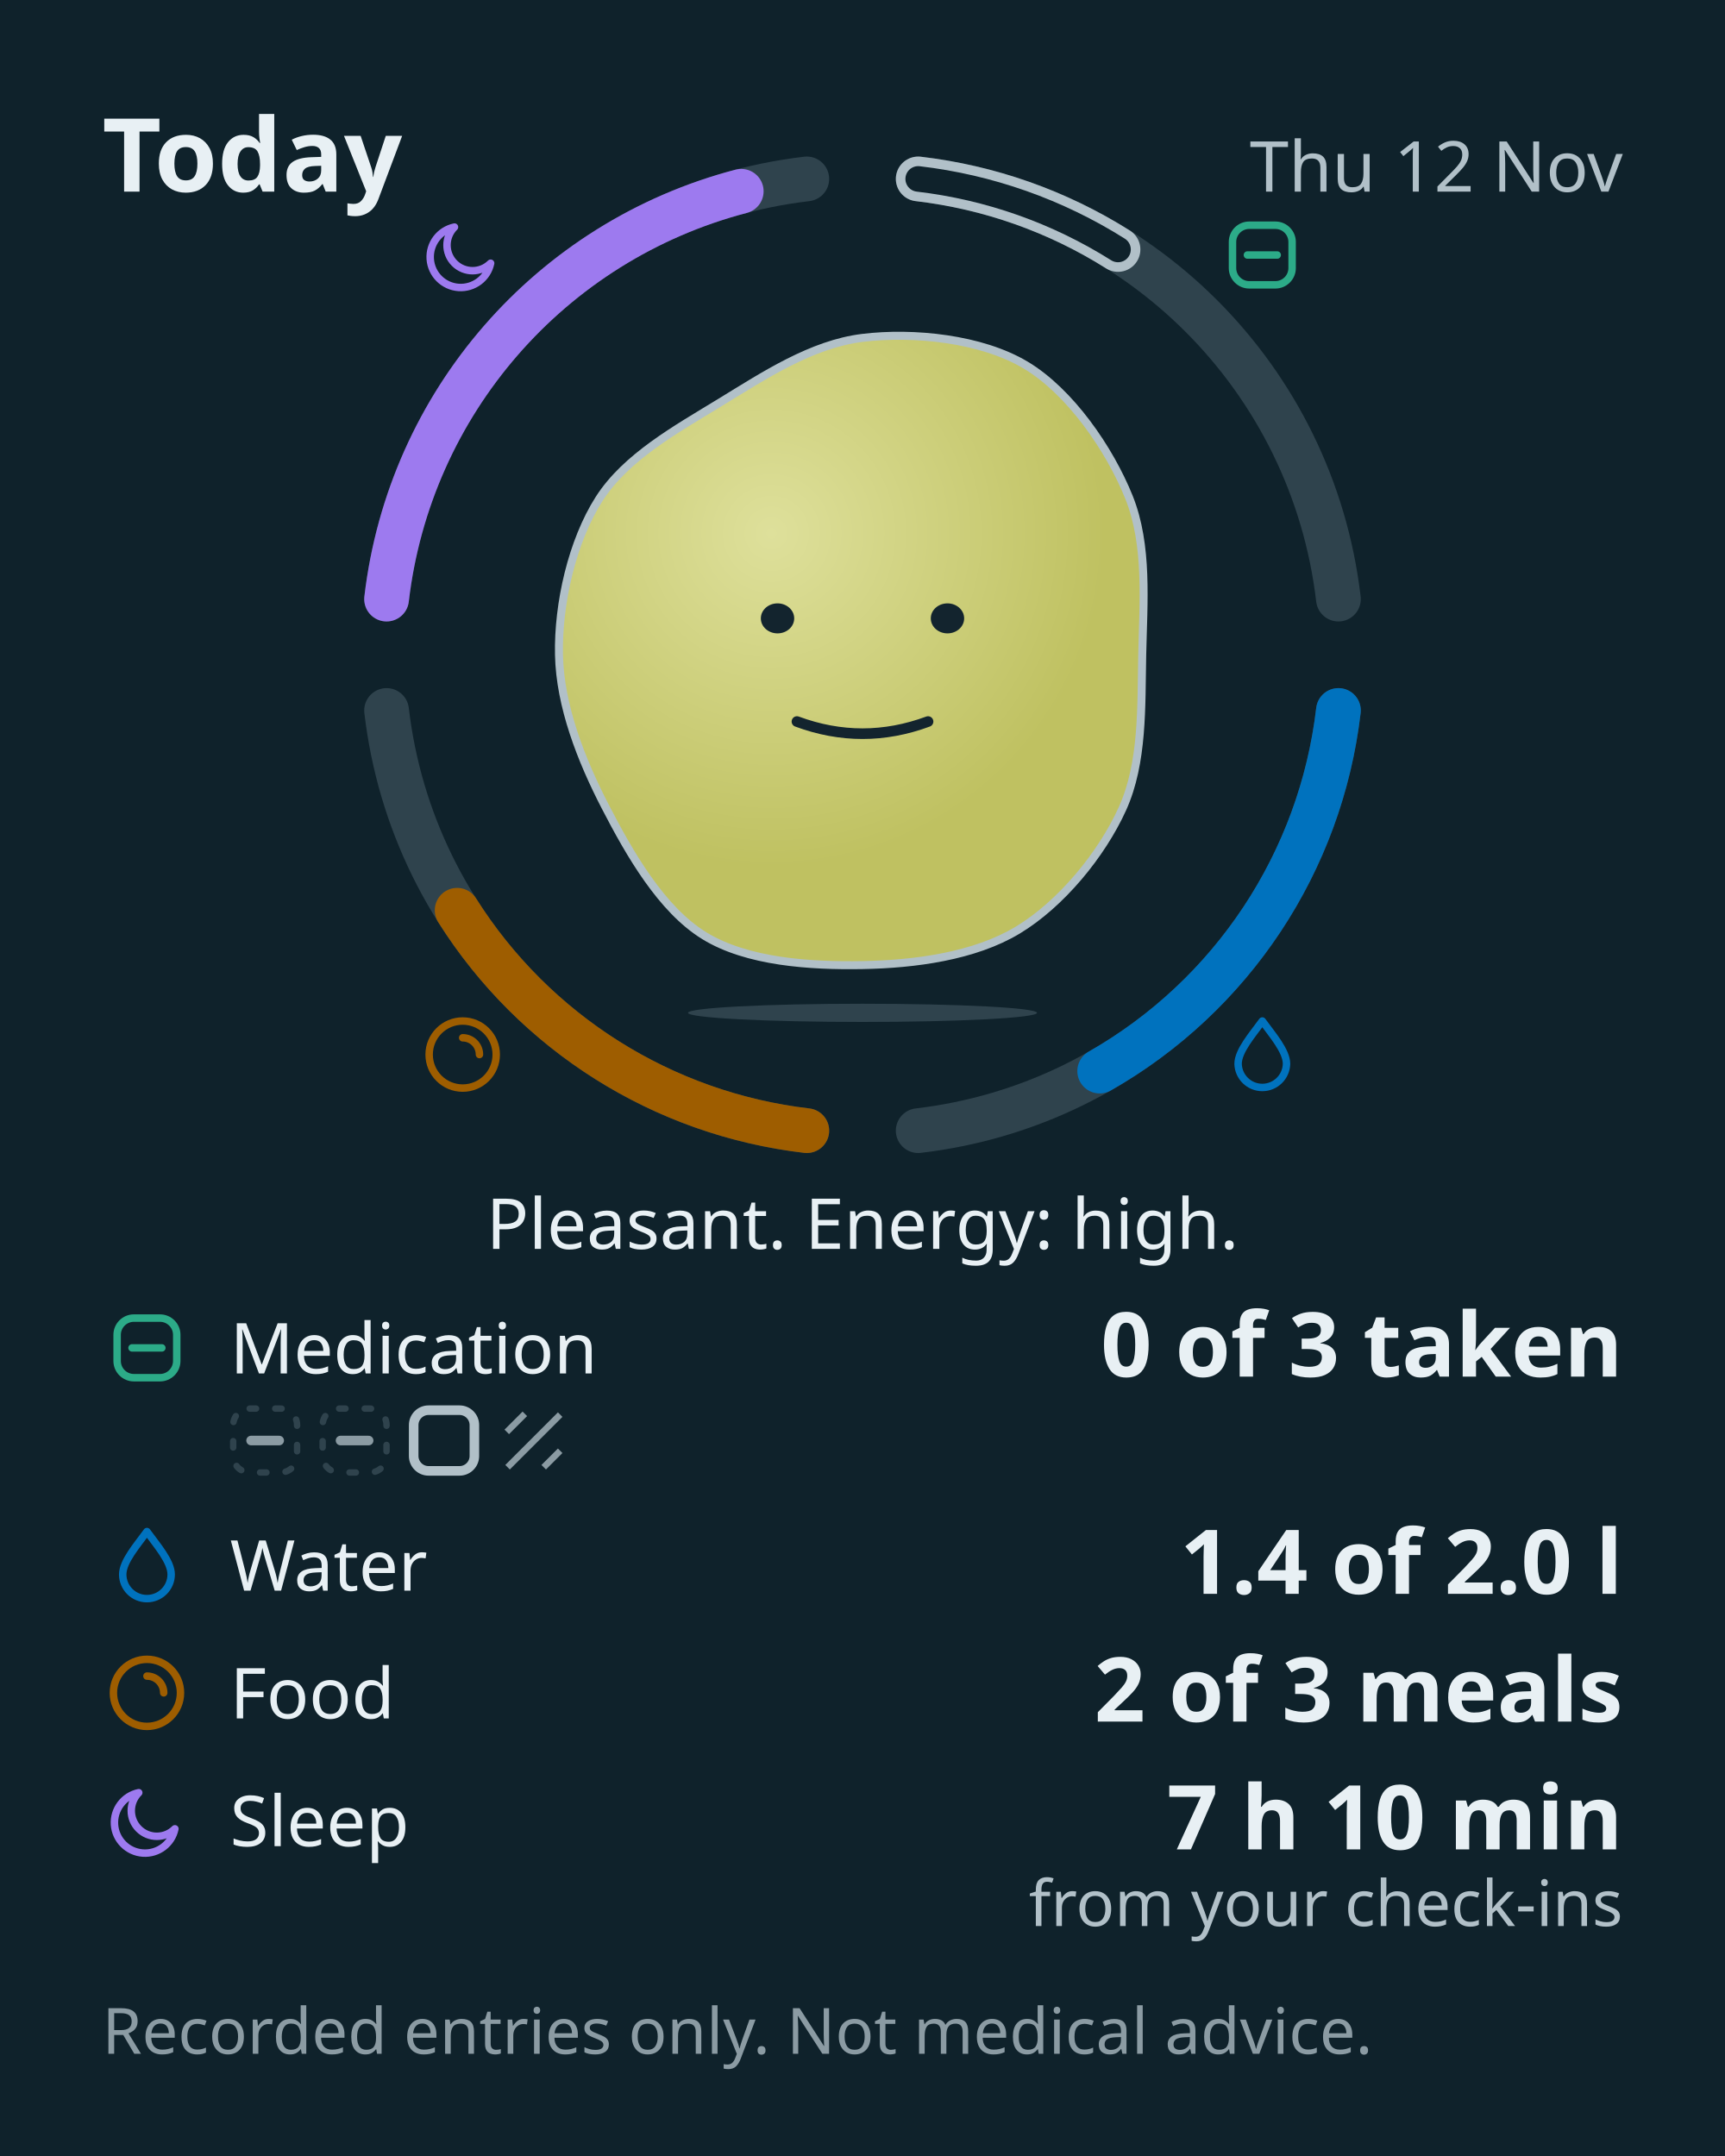
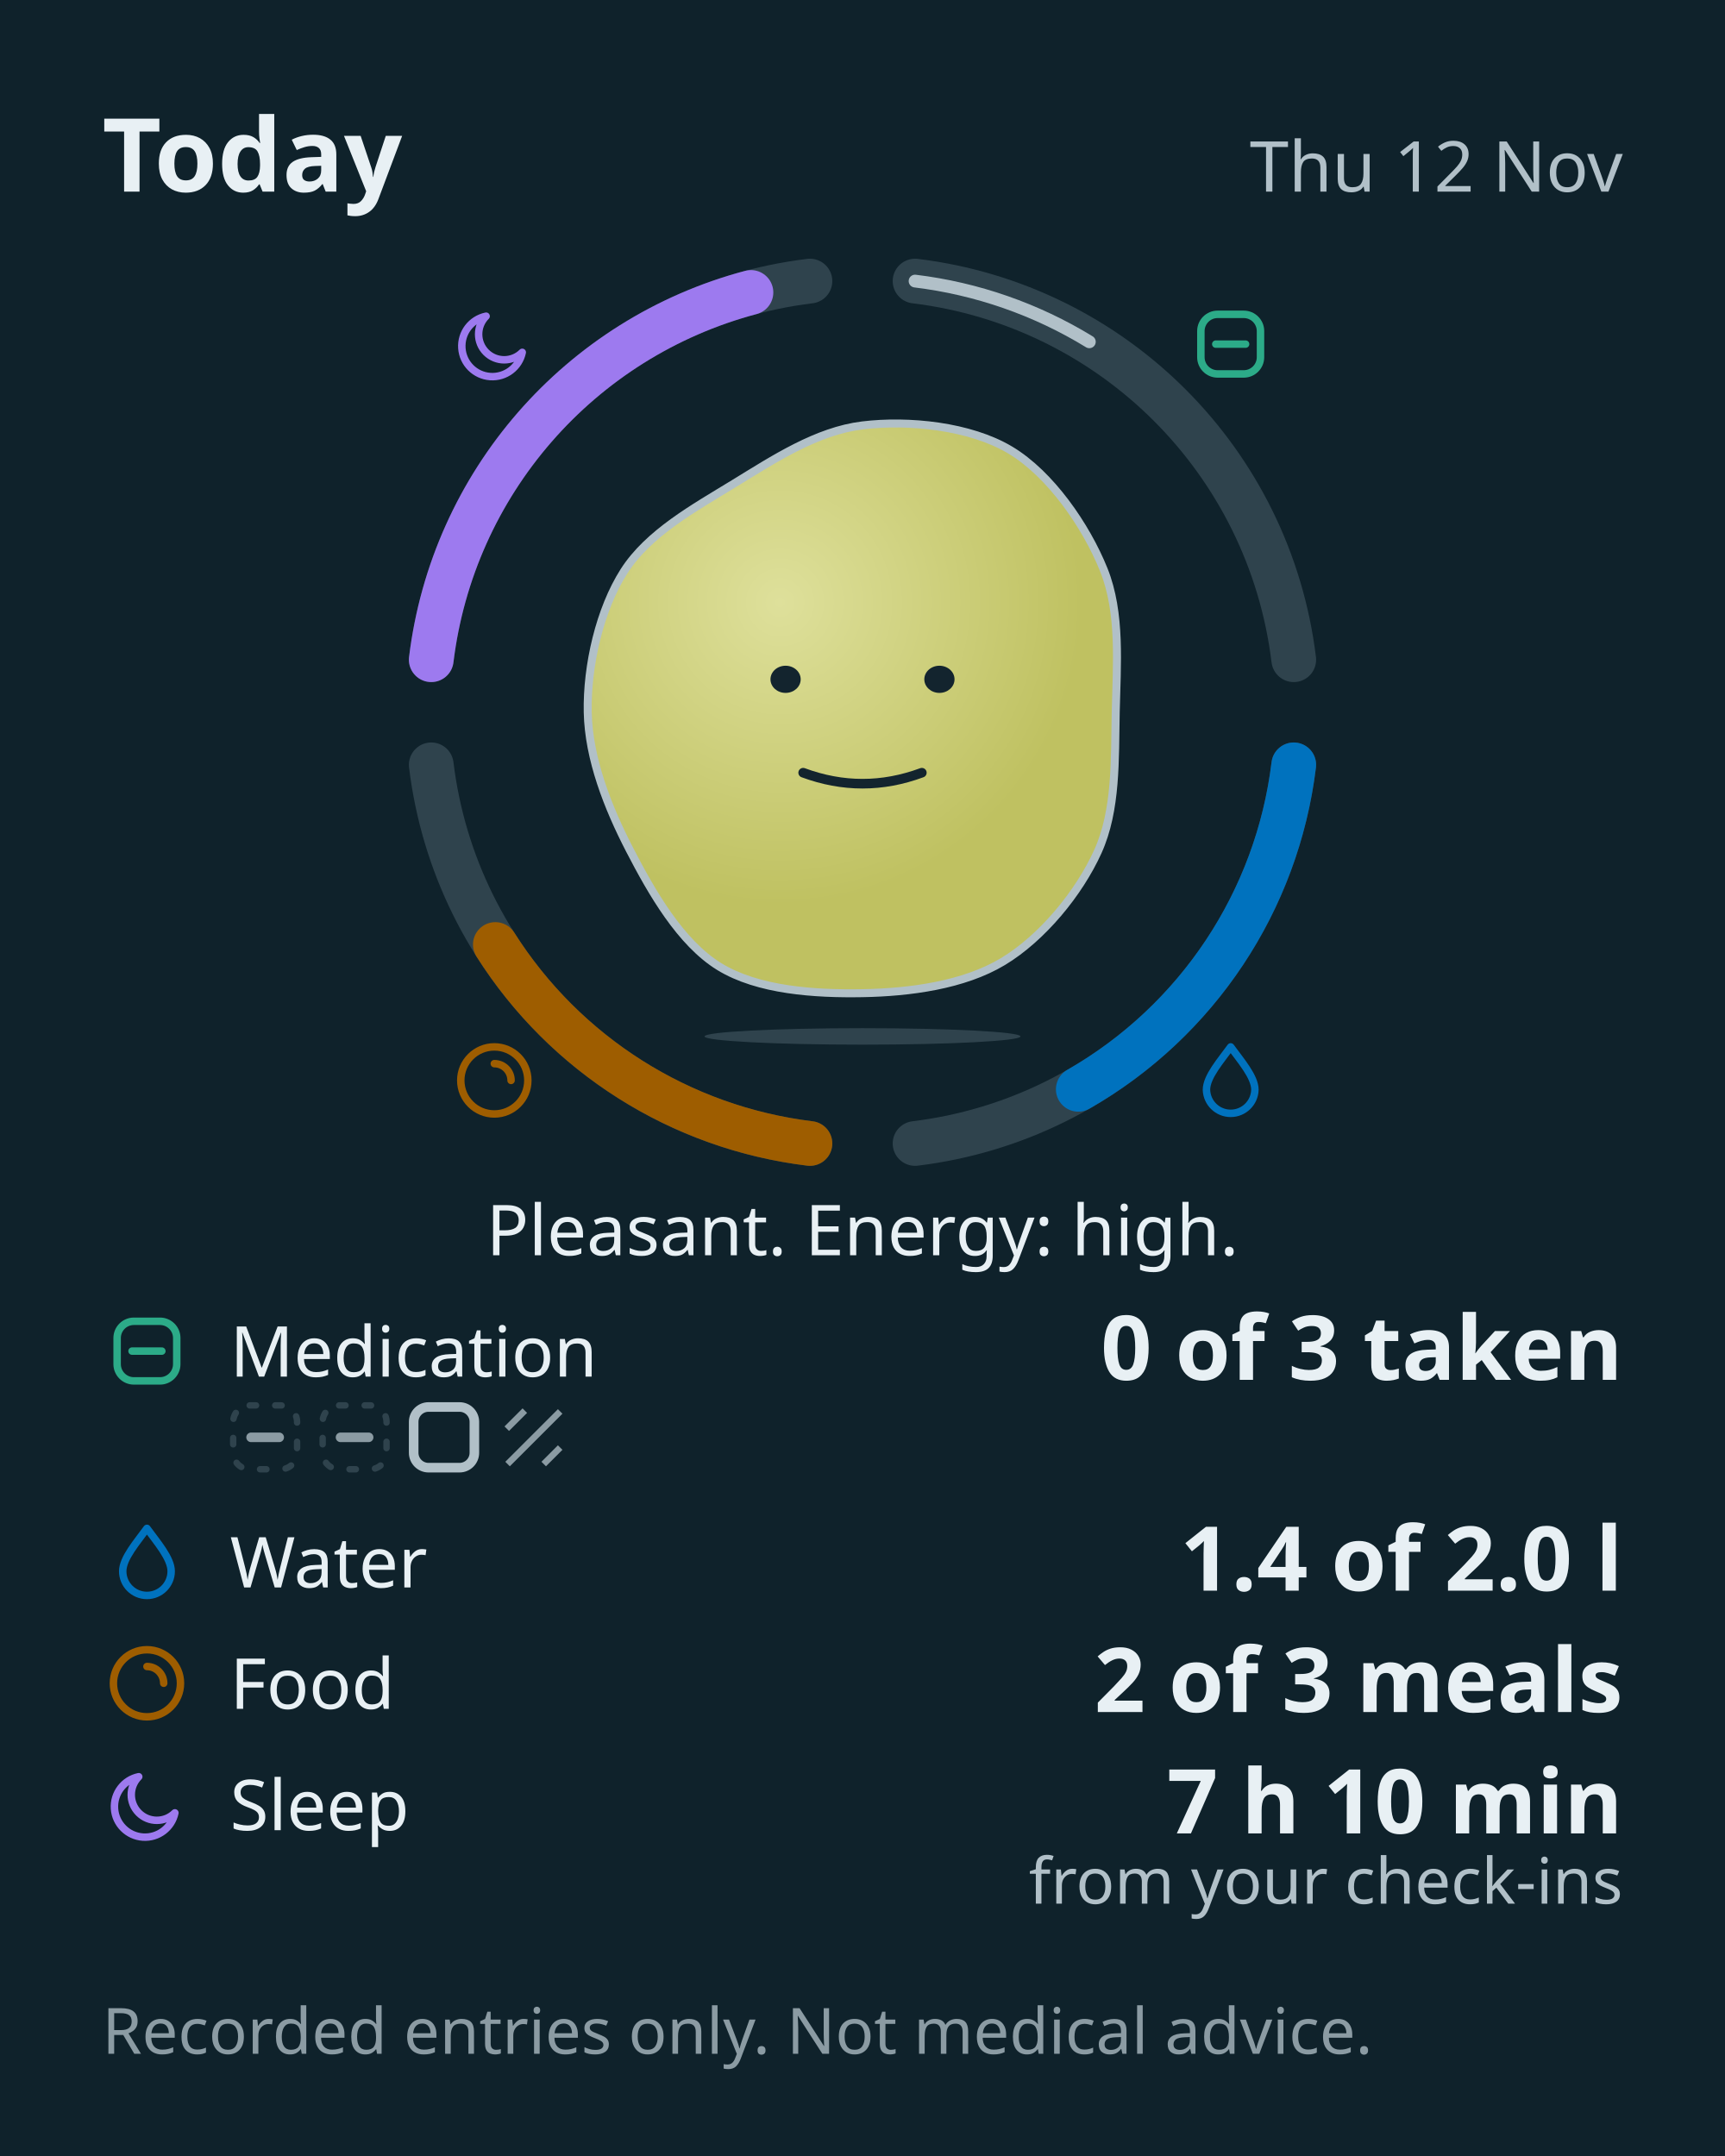
<svg xmlns="http://www.w3.org/2000/svg" width="1080" height="1350" viewBox="0 0 1080 1350">
  <defs>
-     <radialGradient id="g1" gradientUnits="userSpaceOnUse" cx="483" cy="334" r="209">
+     <radialGradient id="g1" gradientUnits="userSpaceOnUse" cx="488.4" cy="377.2" r="189.2">
      <stop offset="0" stop-color="#dee09b" />
      <stop offset="1" stop-color="#bfc161" />
    </radialGradient>
  </defs>
  <rect width="1080" height="1350" fill="#0f222b" />
  <text x="64" y="120" font-family="Geologica" font-weight="600" font-size="64" fill="#e8f0f4">Today</text>
  <text x="1016" y="120" font-family="IBM Plex Sans" font-weight="500" font-size="44" fill="#b1c0c8" text-anchor="end">Thu 12 Nov</text>
  <g>
-     <path d="M574.87 112.03 A300 300 0 0 1 837.97 375.13" fill="none" stroke="#2f434d" stroke-width="28" stroke-linecap="round" stroke-linejoin="round" />
-     <path d="M574.87 112.03 A300 300 0 0 1 699.97 156.21" fill="none" stroke="#b1c0c8" stroke-width="28" stroke-linecap="round" stroke-linejoin="round" />
-     <path d="M574.87 112.03 A300 300 0 0 1 699.97 156.21" fill="none" stroke="#0f222b" stroke-width="16" stroke-linecap="round" stroke-linejoin="round" />
+     <path d="M572.91 176 A272 272 0 0 1 810 413.09" fill="none" stroke="#2f434d" stroke-width="28" stroke-linecap="round" stroke-linejoin="round" />
+     <path d="M572.91 176 A272 272 0 0 1 682.02 214.02" fill="none" stroke="#b1c0c8" stroke-width="8" stroke-linecap="round" stroke-linejoin="round" />
  </g>
  <g>
-     <path d="M837.97 444.87 A300 300 0 0 1 574.87 707.97" fill="none" stroke="#2f434d" stroke-width="28" stroke-linecap="round" stroke-linejoin="round" />
-     <path d="M837.97 444.87 A300 300 0 0 1 688.5 670.67" fill="none" stroke="#0072be" stroke-width="28" stroke-linecap="round" stroke-linejoin="round" />
+     <path d="M810 478.91 A272 272 0 0 1 572.91 716" fill="none" stroke="#2f434d" stroke-width="28" stroke-linecap="round" stroke-linejoin="round" />
+     <path d="M810 478.91 A272 272 0 0 1 675.1 682.08" fill="none" stroke="#0072be" stroke-width="28" stroke-linecap="round" stroke-linejoin="round" />
  </g>
  <g>
-     <path d="M505.13 707.97 A300 300 0 0 1 242.03 444.87" fill="none" stroke="#2f434d" stroke-width="28" stroke-linecap="round" stroke-linejoin="round" />
-     <path d="M505.13 707.97 A300 300 0 0 1 286.21 569.97" fill="none" stroke="#9e5d00" stroke-width="28" stroke-linecap="round" stroke-linejoin="round" />
+     <path d="M507.09 716 A272 272 0 0 1 270 478.91" fill="none" stroke="#2f434d" stroke-width="28" stroke-linecap="round" stroke-linejoin="round" />
+     <path d="M507.09 716 A272 272 0 0 1 310.13 591.41" fill="none" stroke="#9e5d00" stroke-width="28" stroke-linecap="round" stroke-linejoin="round" />
  </g>
  <g>
-     <path d="M242.03 375.13 A300 300 0 0 1 505.13 112.03" fill="none" stroke="#2f434d" stroke-width="28" stroke-linecap="round" stroke-linejoin="round" />
-     <path d="M242.03 375.13 A300 300 0 0 1 464.08 119.77" fill="none" stroke="#9d7aef" stroke-width="28" stroke-linecap="round" stroke-linejoin="round" />
+     <path d="M270 413.09 A272 272 0 0 1 507.09 176" fill="none" stroke="#2f434d" stroke-width="28" stroke-linecap="round" stroke-linejoin="round" />
+     <path d="M270 413.09 A272 272 0 0 1 470.16 183.12" fill="none" stroke="#9d7aef" stroke-width="28" stroke-linecap="round" stroke-linejoin="round" />
  </g>
  <g>
-     <rect x="771.65" y="141.02" width="37.33" height="37.33" rx="10.5" fill="none" stroke="#2cab88" stroke-width="4.67" stroke-linecap="round" stroke-linejoin="round" />
-     <line x1="780.98" y1="159.68" x2="799.65" y2="159.68" stroke="#2cab88" stroke-width="4.67" stroke-linecap="round" stroke-linejoin="round" />
+     <rect x="751.85" y="196.82" width="37.33" height="37.33" rx="10.5" fill="none" stroke="#2cab88" stroke-width="4.67" stroke-linecap="round" stroke-linejoin="round" />
+     <line x1="761.18" y1="215.48" x2="779.85" y2="215.48" stroke="#2cab88" stroke-width="4.67" stroke-linecap="round" stroke-linejoin="round" />
  </g>
  <g>
-     <path d="M790.32 639.32 C784.25 647.72 775.15 657.98 775.15 666.15 A15.17 15.17 0 0 0 805.48 666.15 C805.48 657.98 796.38 647.72 790.32 639.32 Z" fill="none" stroke="#0072be" stroke-width="4.67" stroke-linecap="round" stroke-linejoin="round" />
+     <path d="M770.52 655.52 C764.45 663.92 755.35 674.18 755.35 682.35 A15.17 15.17 0 0 0 785.68 682.35 C785.68 674.18 776.58 663.92 770.52 655.52 Z" fill="none" stroke="#0072be" stroke-width="4.67" stroke-linecap="round" stroke-linejoin="round" />
  </g>
  <g>
-     <circle cx="289.68" cy="660.32" r="21" fill="none" stroke="#9e5d00" stroke-width="4.67" stroke-linecap="round" stroke-linejoin="round" />
-     <path d="M289.68 649.82 A10.5 10.5 0 0 1 300.18 660.32" fill="none" stroke="#9e5d00" stroke-width="4.67" stroke-linecap="round" stroke-linejoin="round" />
+     <circle cx="309.48" cy="676.52" r="21" fill="none" stroke="#9e5d00" stroke-width="4.67" stroke-linecap="round" stroke-linejoin="round" />
+     <path d="M309.48 666.02 A10.5 10.5 0 0 1 319.98 676.52" fill="none" stroke="#9e5d00" stroke-width="4.67" stroke-linecap="round" stroke-linejoin="round" />
  </g>
  <g>
-     <path d="M307.18 164.82 A19.13 19.13 0 1 1 284.55 142.18 A15.4 15.4 0 0 0 307.18 164.82 Z" fill="none" stroke="#9d7aef" stroke-width="4.67" stroke-linecap="round" stroke-linejoin="round" />
+     <path d="M326.98 220.62 A19.13 19.13 0 1 1 304.35 197.98 A15.4 15.4 0 0 0 326.98 220.62 Z" fill="none" stroke="#9d7aef" stroke-width="4.67" stroke-linecap="round" stroke-linejoin="round" />
  </g>
  <g>
-     <ellipse cx="540" cy="634.2" rx="109.25" ry="5.7" fill="#2f434d" />
-     <path d="M715.13 410 C714.46 442.51 715.77 477.59 702.77 506.32 C689.77 535.06 664.26 566.11 637.13 582.44 C610 598.77 572.7 603.73 540 604.3 C507.3 604.88 467.75 602.4 440.93 585.89 C414.1 569.38 394.2 534.57 379.04 505.25 C363.88 475.94 350.62 442.14 349.97 410 C349.31 377.86 358.27 338.76 375.1 312.41 C391.93 286.07 423.47 268.72 450.96 251.91 C478.44 235.11 508.13 215.45 540 211.57 C571.87 207.68 614.37 211.99 642.17 228.61 C669.97 245.23 694.65 281.05 706.81 311.28 C718.97 341.51 715.81 377.49 715.13 410 Z" fill="url(#g1)" stroke="#b1c0c8" stroke-width="5" stroke-linecap="round" stroke-linejoin="round" />
-     <ellipse cx="486.8" cy="387.2" rx="10.45" ry="9.4" fill="#13242e" />
-     <ellipse cx="593.2" cy="387.2" rx="10.45" ry="9.4" fill="#13242e" />
-     <path d="M498.96 451.8 Q540 467 581.04 451.8" fill="none" stroke="#13242e" stroke-width="6.65" stroke-linecap="round" stroke-linejoin="round" />
+     <ellipse cx="540" cy="648.96" rx="98.9" ry="5.16" fill="#2f434d" />
+     <path d="M698.54 446 C697.93 475.43 699.12 507.18 687.35 533.2 C675.58 559.22 652.48 587.32 627.93 602.1 C603.37 616.88 569.6 621.37 540 621.89 C510.4 622.42 474.6 620.17 450.31 605.23 C426.03 590.28 408.01 558.77 394.29 532.23 C380.56 505.69 368.56 475.1 367.97 446 C367.38 416.9 375.49 381.51 390.72 357.66 C405.96 333.81 434.51 318.11 459.39 302.89 C484.27 287.67 511.15 269.88 540 266.37 C568.85 262.85 607.32 266.75 632.49 281.8 C657.66 296.84 680 329.27 691.01 356.63 C702.02 384 699.15 416.57 698.54 446 Z" fill="url(#g1)" stroke="#b1c0c8" stroke-width="5" stroke-linecap="round" stroke-linejoin="round" />
+     <ellipse cx="491.84" cy="425.36" rx="9.46" ry="8.51" fill="#13242e" />
+     <ellipse cx="588.16" cy="425.36" rx="9.46" ry="8.51" fill="#13242e" />
+     <path d="M502.85 483.84 Q540 497.6 577.15 483.84" fill="none" stroke="#13242e" stroke-width="6.02" stroke-linecap="round" stroke-linejoin="round" />
  </g>
-   <text x="540" y="782" font-family="IBM Plex Sans" font-weight="500" font-size="44" fill="#e8f0f4" text-anchor="middle">Pleasant. Energy: high.</text>
+   <text x="540" y="786" font-family="IBM Plex Sans" font-weight="500" font-size="44" fill="#e8f0f4" text-anchor="middle">Pleasant. Energy: high.</text>
  <g>
-     <rect x="73.33" y="825.33" width="37.33" height="37.33" rx="10.5" fill="none" stroke="#2cab88" stroke-width="4.67" stroke-linecap="round" stroke-linejoin="round" />
-     <line x1="82.67" y1="844" x2="101.33" y2="844" stroke="#2cab88" stroke-width="4.67" stroke-linecap="round" stroke-linejoin="round" />
+     <rect x="73.33" y="827.33" width="37.33" height="37.33" rx="10.5" fill="none" stroke="#2cab88" stroke-width="4.67" stroke-linecap="round" stroke-linejoin="round" />
+     <line x1="82.67" y1="846" x2="101.33" y2="846" stroke="#2cab88" stroke-width="4.67" stroke-linecap="round" stroke-linejoin="round" />
  </g>
-   <text x="144" y="860" font-family="IBM Plex Sans" font-weight="500" font-size="44" fill="#e8f0f4">Medication</text>
-   <text x="1016" y="862" font-family="IBM Plex Sans" font-weight="600" font-size="56" fill="#e8f0f4" text-anchor="end">0 of 3 taken</text>
+   <text x="144" y="862" font-family="IBM Plex Sans" font-weight="500" font-size="44" fill="#e8f0f4">Medication</text>
+   <text x="1016" y="864" font-family="IBM Plex Sans" font-weight="600" font-size="56" fill="#e8f0f4" text-anchor="end">0 of 3 taken</text>
  <g>
-     <rect x="146" y="882" width="40" height="40" rx="10.32" fill="none" stroke="#2f434d" stroke-width="4" stroke-linecap="round" stroke-linejoin="round" stroke-dasharray="4 12" />
-     <line x1="157.2" y1="902" x2="174.8" y2="902" stroke="#8b9ba3" stroke-width="6" stroke-linecap="round" stroke-linejoin="round" />
+     <rect x="146" y="880" width="40" height="40" rx="10.32" fill="none" stroke="#2f434d" stroke-width="4" stroke-linecap="round" stroke-linejoin="round" stroke-dasharray="4 12" />
+     <line x1="157.2" y1="900" x2="174.8" y2="900" stroke="#8b9ba3" stroke-width="6" stroke-linecap="round" stroke-linejoin="round" />
  </g>
  <g>
-     <rect x="202" y="882" width="40" height="40" rx="10.32" fill="none" stroke="#2f434d" stroke-width="4" stroke-linecap="round" stroke-linejoin="round" stroke-dasharray="4 12" />
-     <line x1="213.2" y1="902" x2="230.8" y2="902" stroke="#8b9ba3" stroke-width="6" stroke-linecap="round" stroke-linejoin="round" />
+     <rect x="202" y="880" width="40" height="40" rx="10.32" fill="none" stroke="#2f434d" stroke-width="4" stroke-linecap="round" stroke-linejoin="round" stroke-dasharray="4 12" />
+     <line x1="213.2" y1="900" x2="230.8" y2="900" stroke="#8b9ba3" stroke-width="6" stroke-linecap="round" stroke-linejoin="round" />
  </g>
  <g>
-     <rect x="259" y="883" width="38" height="38" rx="9.32" fill="none" stroke="#b1c0c8" stroke-width="6" />
+     <rect x="259" y="881" width="38" height="38" rx="9.32" fill="none" stroke="#b1c0c8" stroke-width="6" />
  </g>
  <g>
-     <line x1="317.28" y1="896.59" x2="328.59" y2="885.28" stroke="#8b9ba3" stroke-width="4" />
-     <line x1="317.78" y1="918.72" x2="350.72" y2="885.78" stroke="#8b9ba3" stroke-width="4" />
-     <line x1="340.41" y1="918.72" x2="350.72" y2="908.41" stroke="#8b9ba3" stroke-width="4" />
+     <line x1="317.28" y1="894.59" x2="328.59" y2="883.28" stroke="#8b9ba3" stroke-width="4" />
+     <line x1="317.78" y1="916.72" x2="350.72" y2="883.78" stroke="#8b9ba3" stroke-width="4" />
+     <line x1="340.41" y1="916.72" x2="350.72" y2="906.41" stroke="#8b9ba3" stroke-width="4" />
  </g>
  <g>
-     <path d="M92 959 C85.93 967.4 76.83 977.67 76.83 985.83 A15.17 15.17 0 0 0 107.17 985.83 C107.17 977.67 98.07 967.4 92 959 Z" fill="none" stroke="#0072be" stroke-width="4.67" stroke-linecap="round" stroke-linejoin="round" />
+     <path d="M92 957 C85.93 965.4 76.83 975.67 76.83 983.83 A15.17 15.17 0 0 0 107.17 983.83 C107.17 975.67 98.07 965.4 92 957 Z" fill="none" stroke="#0072be" stroke-width="4.67" stroke-linecap="round" stroke-linejoin="round" />
  </g>
-   <text x="144" y="996" font-family="IBM Plex Sans" font-weight="500" font-size="44" fill="#e8f0f4">Water</text>
-   <text x="1016" y="998" font-family="IBM Plex Sans" font-weight="600" font-size="56" fill="#e8f0f4" text-anchor="end">1.4 of 2.0 l</text>
+   <text x="144" y="994" font-family="IBM Plex Sans" font-weight="500" font-size="44" fill="#e8f0f4">Water</text>
+   <text x="1016" y="996" font-family="IBM Plex Sans" font-weight="600" font-size="56" fill="#e8f0f4" text-anchor="end">1.4 of 2.0 l</text>
  <g>
-     <circle cx="92" cy="1060" r="21" fill="none" stroke="#9e5d00" stroke-width="4.67" stroke-linecap="round" stroke-linejoin="round" />
-     <path d="M92 1049.5 A10.5 10.5 0 0 1 102.5 1060" fill="none" stroke="#9e5d00" stroke-width="4.67" stroke-linecap="round" stroke-linejoin="round" />
+     <circle cx="92" cy="1054" r="21" fill="none" stroke="#9e5d00" stroke-width="4.67" stroke-linecap="round" stroke-linejoin="round" />
+     <path d="M92 1043.5 A10.5 10.5 0 0 1 102.5 1054" fill="none" stroke="#9e5d00" stroke-width="4.67" stroke-linecap="round" stroke-linejoin="round" />
  </g>
-   <text x="144" y="1076" font-family="IBM Plex Sans" font-weight="500" font-size="44" fill="#e8f0f4">Food</text>
-   <text x="1016" y="1078" font-family="IBM Plex Sans" font-weight="600" font-size="56" fill="#e8f0f4" text-anchor="end">2 of 3 meals</text>
+   <text x="144" y="1070" font-family="IBM Plex Sans" font-weight="500" font-size="44" fill="#e8f0f4">Food</text>
+   <text x="1016" y="1072" font-family="IBM Plex Sans" font-weight="600" font-size="56" fill="#e8f0f4" text-anchor="end">2 of 3 meals</text>
  <g>
-     <path d="M109.5 1145.13 A19.13 19.13 0 1 1 86.87 1122.5 A15.4 15.4 0 0 0 109.5 1145.13 Z" fill="none" stroke="#9d7aef" stroke-width="4.67" stroke-linecap="round" stroke-linejoin="round" />
+     <path d="M109.5 1135.13 A19.13 19.13 0 1 1 86.87 1112.5 A15.4 15.4 0 0 0 109.5 1135.13 Z" fill="none" stroke="#9d7aef" stroke-width="4.67" stroke-linecap="round" stroke-linejoin="round" />
  </g>
-   <text x="144" y="1156" font-family="IBM Plex Sans" font-weight="500" font-size="44" fill="#e8f0f4">Sleep</text>
-   <text x="1016" y="1158" font-family="IBM Plex Sans" font-weight="600" font-size="56" fill="#e8f0f4" text-anchor="end">7 h 10 min</text>
-   <text x="1016" y="1206" font-family="IBM Plex Sans" font-weight="500" font-size="40" fill="#b1c0c8" text-anchor="end">from your check-ins</text>
+   <text x="144" y="1146" font-family="IBM Plex Sans" font-weight="500" font-size="44" fill="#e8f0f4">Sleep</text>
+   <text x="1016" y="1148" font-family="IBM Plex Sans" font-weight="600" font-size="56" fill="#e8f0f4" text-anchor="end">7 h 10 min</text>
+   <text x="1016" y="1192" font-family="IBM Plex Sans" font-weight="500" font-size="40" fill="#b1c0c8" text-anchor="end">from your check-ins</text>
  <text x="64" y="1286" font-family="IBM Plex Sans" font-weight="500" font-size="40" fill="#8b9ba3">Recorded entries only. Not medical advice.</text>
</svg>
